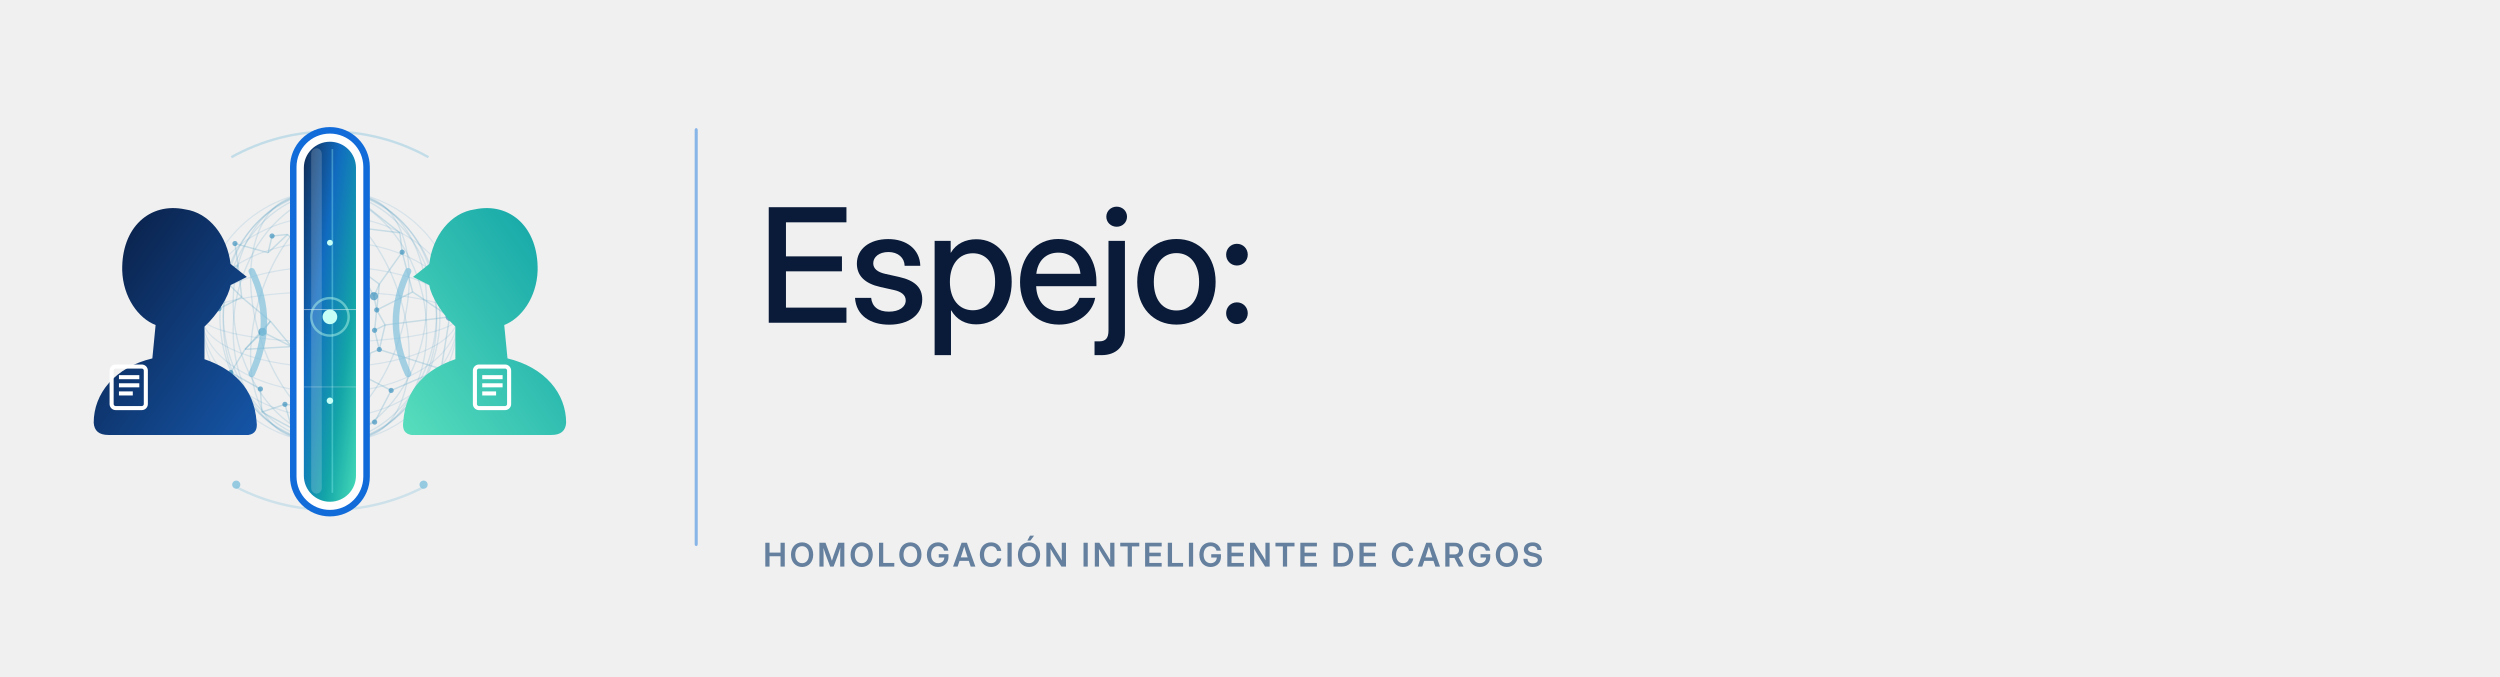
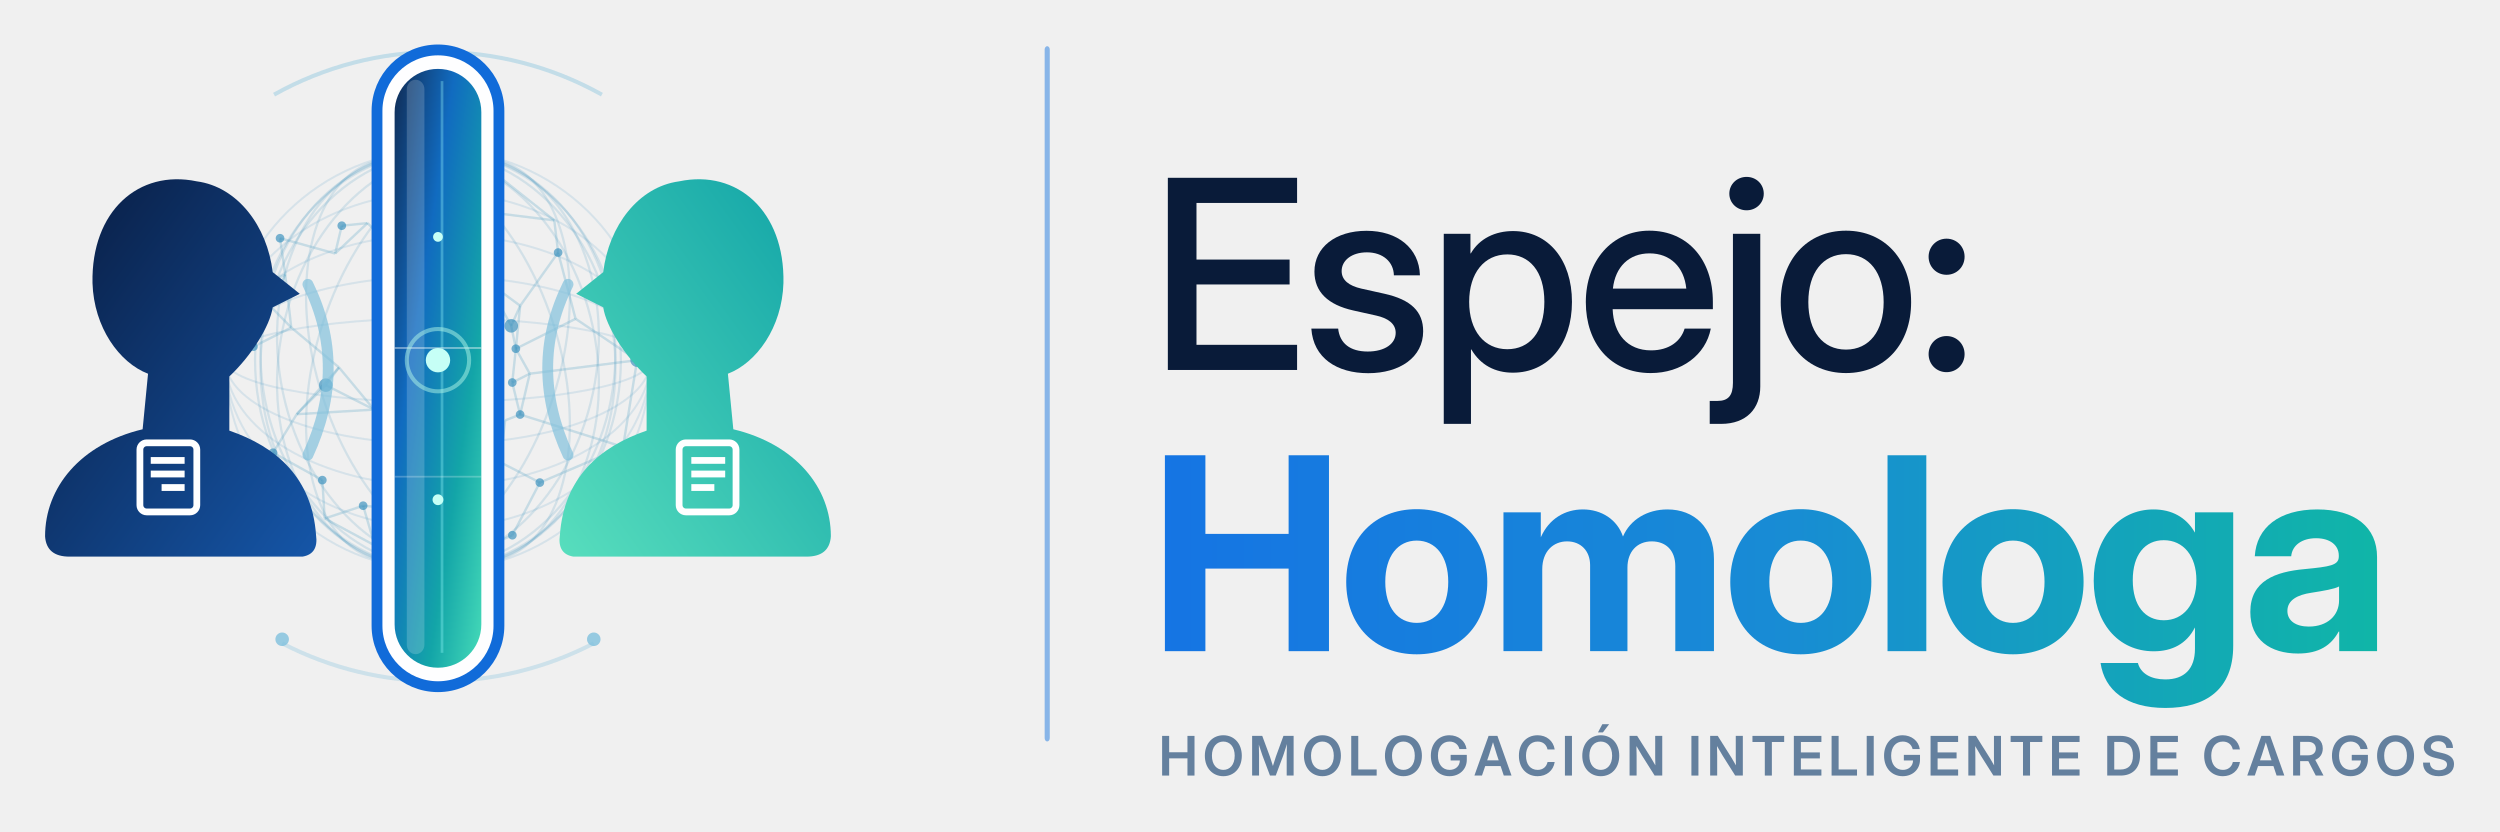
- <svg xmlns="http://www.w3.org/2000/svg" width="2440" height="660" viewBox="0 0 2440 660">
+ <svg xmlns="http://www.w3.org/2000/svg" width="1833" height="610" viewBox="65 98 1467 488" role="img" aria-labelledby="brand-title brand-desc">
  <defs>
    <linearGradient id="prism" x1="0" x2="0.95" y1="0" y2="1">
      <stop offset="0" stop-color="#102B54" />
      <stop offset="0.35" stop-color="#116BC0" />
      <stop offset="0.72" stop-color="#13A5A8" />
      <stop offset="1" stop-color="#42D7B7" />
    </linearGradient>
    <linearGradient id="bright" x1="0" y1="0" x2="1" y2="1">
      <stop stop-color="#0C64DD" />
      <stop offset="0.52" stop-color="#168DDB" />
      <stop offset="1" stop-color="#25C3A8" />
    </linearGradient>
    <linearGradient id="titleBanner" gradientUnits="userSpaceOnUse" x1="1320" y1="0" x2="2620" y2="0">
      <stop stop-color="#1574E4" />
      <stop offset=".56" stop-color="#188BD5" />
      <stop offset="1" stop-color="#10B6A7" />
    </linearGradient>
    <linearGradient id="titleBannerLight" gradientUnits="userSpaceOnUse" x1="1320" y1="0" x2="2620" y2="0">
      <stop stop-color="#6BB3FF" />
      <stop offset=".52" stop-color="#51CDDF" />
      <stop offset="1" stop-color="#68DFCA" />
    </linearGradient>
    <linearGradient id="titleHorizontal" gradientUnits="userSpaceOnUse" x1="740" y1="0" x2="2040" y2="0">
      <stop stop-color="#1574E4" />
      <stop offset=".56" stop-color="#188BD5" />
      <stop offset="1" stop-color="#10B6A7" />
    </linearGradient>
    <linearGradient id="titleHorizontalLight" gradientUnits="userSpaceOnUse" x1="740" y1="0" x2="2040" y2="0">
      <stop stop-color="#6BB3FF" />
      <stop offset=".52" stop-color="#51CDDF" />
      <stop offset="1" stop-color="#68DFCA" />
    </linearGradient>
    <linearGradient id="titleSquare" gradientUnits="userSpaceOnUse" x1="350" y1="0" x2="1250" y2="0">
      <stop stop-color="#1574E4" />
      <stop offset=".56" stop-color="#188BD5" />
      <stop offset="1" stop-color="#10B6A7" />
    </linearGradient>
    <linearGradient id="titleSquareLight" gradientUnits="userSpaceOnUse" x1="350" y1="0" x2="1250" y2="0">
      <stop stop-color="#6BB3FF" />
      <stop offset=".52" stop-color="#51CDDF" />
      <stop offset="1" stop-color="#68DFCA" />
    </linearGradient>
    <linearGradient id="leftHead" x1="0" y1="0" x2="1" y2="1">
      <stop stop-color="#091B3F" />
      <stop offset="1" stop-color="#1556A8" />
    </linearGradient>
    <linearGradient id="rightHead" x1="0" y1="0" x2="1" y2="1">
      <stop stop-color="#0EA1A6" />
      <stop offset="1" stop-color="#58DEBD" />
    </linearGradient>
    <linearGradient id="darkbg" x1="0" y1="0" x2="1" y2="1">
      <stop stop-color="#07152D" />
      <stop offset=".5" stop-color="#0E2851" />
      <stop offset="1" stop-color="#0A1B37" />
    </linearGradient>
    <linearGradient id="lightbg" x1="0" y1="0" x2="1" y2="1">
      <stop stop-color="#FCFEFF" />
      <stop offset=".65" stop-color="#F4F9FF" />
      <stop offset="1" stop-color="#EBF9F8" />
    </linearGradient>
    <radialGradient id="halolight">
      <stop stop-color="#B4EAEF" stop-opacity=".62" />
      <stop offset=".57" stop-color="#C3E9FB" stop-opacity=".25" />
      <stop offset="1" stop-color="#FFFFFF" stop-opacity="0" />
    </radialGradient>
    <radialGradient id="halodark">
      <stop stop-color="#1D9BAD" stop-opacity=".32" />
      <stop offset=".60" stop-color="#1985DA" stop-opacity=".12" />
      <stop offset="1" stop-color="#07315C" stop-opacity="0" />
    </radialGradient>
    <linearGradient id="mirrorShine">
      <stop stop-color="#FFFFFF" stop-opacity="0" />
      <stop offset=".39" stop-color="#FFFFFF" stop-opacity=".3" />
      <stop offset=".53" stop-color="#FFFFFF" stop-opacity=".02" />
      <stop offset="1" stop-color="#FFFFFF" stop-opacity="0" />
    </linearGradient>
    <linearGradient id="appGrad" x1="0" y1="0" x2="1" y2="1">
      <stop stop-color="#102C56" />
      <stop offset=".65" stop-color="#071A34" />
      <stop offset="1" stop-color="#061327" />
    </linearGradient>
    <linearGradient id="appLight" x1="0" y1="0" x2="1" y2="1">
      <stop stop-color="#F9FCFF" />
      <stop offset=".65" stop-color="#EDF8FD" />
      <stop offset="1" stop-color="#E9F7F3" />
    </linearGradient>
    <clipPath id="chipclip">
      <rect x="360" y="167" width="80" height="456" rx="40" />
    </clipPath>
  </defs>
  <g transform="translate(4 0) scale(.795)">
    <path d="M279 193 A248 248 0 0 1 521 193" stroke="#80C0DD" stroke-width="3" stroke-opacity=".4" fill="none" />
    <path d="M285 598 A250 250 0 0 0 515 598" stroke="#80C0DD" stroke-width="3" stroke-opacity=".32" fill="none" />
    <g fill="none">
      <ellipse cx="400" cy="389" rx="89.29" ry="154" stroke="#2C89B9" stroke-opacity="0.15" stroke-width="1.7" transform="rotate(-18 400 389)" />
      <ellipse cx="400" cy="389" rx="116.91" ry="154" stroke="#2C89B9" stroke-opacity="0.15" stroke-width="1.7" transform="rotate(-12 400 389)" />
      <ellipse cx="400" cy="389" rx="130.71" ry="154" stroke="#2C89B9" stroke-opacity="0.15" stroke-width="1.7" transform="rotate(-6 400 389)" />
      <ellipse cx="400" cy="389" rx="135.00" ry="154" stroke="#2C89B9" stroke-opacity="0.15" stroke-width="1.7" transform="rotate(0 400 389)" />
      <ellipse cx="400" cy="389" rx="130.71" ry="154" stroke="#2C89B9" stroke-opacity="0.15" stroke-width="1.7" transform="rotate(6 400 389)" />
      <ellipse cx="400" cy="389" rx="116.91" ry="154" stroke="#2C89B9" stroke-opacity="0.15" stroke-width="1.7" transform="rotate(12 400 389)" />
      <ellipse cx="400" cy="389" rx="89.29" ry="154" stroke="#2C89B9" stroke-opacity="0.15" stroke-width="1.7" transform="rotate(18 400 389)" />
      <ellipse cx="400" cy="389" rx="157" ry="31" stroke="#2C89B9" stroke-opacity=".13" stroke-width="1.5" />
      <ellipse cx="400" cy="389" rx="157" ry="62" stroke="#2C89B9" stroke-opacity=".13" stroke-width="1.5" />
      <ellipse cx="400" cy="389" rx="157" ry="93" stroke="#2C89B9" stroke-opacity=".13" stroke-width="1.5" />
      <ellipse cx="400" cy="389" rx="157" ry="124" stroke="#2C89B9" stroke-opacity=".13" stroke-width="1.5" />
      <ellipse cx="400" cy="389" rx="157" ry="155" stroke="#2C89B9" stroke-opacity=".13" stroke-width="1.5" />
      <path d="M546.99 389.00 L501.56 358.45" stroke="#58A4C5" stroke-width="1.8" stroke-opacity=".27" />
      <path d="M546.99 389.00 L536.60 453.04" stroke="#58A4C5" stroke-width="1.8" stroke-opacity=".27" />
      <path d="M546.99 389.00 L467.75 398.97" stroke="#58A4C5" stroke-width="1.8" stroke-opacity=".27" />
      <path d="M467.75 398.97 L454.84 405.50" stroke="#58A4C5" stroke-width="1.8" stroke-opacity=".27" />
      <path d="M467.75 398.97 L457.48 380.54" stroke="#58A4C5" stroke-width="1.8" stroke-opacity=".27" />
      <path d="M467.75 398.97 L460.62 429.11" stroke="#58A4C5" stroke-width="1.8" stroke-opacity=".27" />
      <path d="M454.84 405.50 L460.62 429.11" stroke="#58A4C5" stroke-width="1.8" stroke-opacity=".27" />
      <path d="M454.84 405.50 L457.48 380.54" stroke="#58A4C5" stroke-width="1.8" stroke-opacity=".27" />
      <path d="M536.60 453.04 L475.18 479.34" stroke="#58A4C5" stroke-width="1.8" stroke-opacity=".27" />
      <path d="M536.60 453.04 L460.62 429.11" stroke="#58A4C5" stroke-width="1.8" stroke-opacity=".27" />
      <path d="M460.62 429.11 L449.58 433.43" stroke="#58A4C5" stroke-width="1.8" stroke-opacity=".27" />
      <path d="M449.58 433.43 L445.94 464.27" stroke="#58A4C5" stroke-width="1.8" stroke-opacity=".27" />
      <path d="M475.18 479.34 L445.94 464.27" stroke="#58A4C5" stroke-width="1.8" stroke-opacity=".27" />
      <path d="M475.18 479.34 L454.91 518.21" stroke="#58A4C5" stroke-width="1.8" stroke-opacity=".27" />
      <path d="M445.94 464.27 L419.54 463.74" stroke="#58A4C5" stroke-width="1.8" stroke-opacity=".27" />
      <path d="M454.91 518.21 L416.09 535.23" stroke="#58A4C5" stroke-width="1.8" stroke-opacity=".27" />
      <path d="M419.54 463.74 L396.87 474.61" stroke="#58A4C5" stroke-width="1.8" stroke-opacity=".27" />
      <path d="M416.09 535.23 L379.53 499.83" stroke="#58A4C5" stroke-width="1.8" stroke-opacity=".27" />
      <path d="M416.09 535.23 L353.35 525.74" stroke="#58A4C5" stroke-width="1.8" stroke-opacity=".27" />
      <path d="M396.87 474.61 L379.53 499.83" stroke="#58A4C5" stroke-width="1.8" stroke-opacity=".27" />
      <path d="M379.53 499.83 L344.77 496.42" stroke="#58A4C5" stroke-width="1.8" stroke-opacity=".27" />
      <path d="M379.53 499.83 L353.35 525.74" stroke="#58A4C5" stroke-width="1.8" stroke-opacity=".27" />
      <path d="M353.35 525.74 L344.77 496.42" stroke="#58A4C5" stroke-width="1.8" stroke-opacity=".27" />
      <path d="M353.35 525.74 L316.39 505.86" stroke="#58A4C5" stroke-width="1.8" stroke-opacity=".27" />
      <path d="M344.77 496.42 L316.39 505.86" stroke="#58A4C5" stroke-width="1.8" stroke-opacity=".27" />
      <path d="M316.39 505.86 L314.64 477.53" stroke="#58A4C5" stroke-width="1.8" stroke-opacity=".27" />
      <path d="M314.64 477.53 L278.25 457.33" stroke="#58A4C5" stroke-width="1.8" stroke-opacity=".27" />
      <path d="M352.79 425.46 L317.20 407.44" stroke="#58A4C5" stroke-width="1.8" stroke-opacity=".27" />
      <path d="M352.79 425.46 L326.94 394.35" stroke="#58A4C5" stroke-width="1.8" stroke-opacity=".27" />
      <path d="M352.79 425.46 L295.77 428.87" stroke="#58A4C5" stroke-width="1.8" stroke-opacity=".27" />
      <path d="M278.25 457.33 L295.77 428.87" stroke="#58A4C5" stroke-width="1.8" stroke-opacity=".27" />
      <path d="M295.77 428.87 L317.20 407.44" stroke="#58A4C5" stroke-width="1.8" stroke-opacity=".27" />
      <path d="M295.77 428.87 L326.94 394.35" stroke="#58A4C5" stroke-width="1.8" stroke-opacity=".27" />
      <path d="M317.20 407.44 L326.94 394.35" stroke="#58A4C5" stroke-width="1.8" stroke-opacity=".27" />
      <path d="M326.94 394.35 L291.70 364.88" stroke="#58A4C5" stroke-width="1.8" stroke-opacity=".27" />
      <path d="M263.78 379.03 L291.70 364.88" stroke="#58A4C5" stroke-width="1.8" stroke-opacity=".27" />
      <path d="M263.78 379.03 L264.52 337.18" stroke="#58A4C5" stroke-width="1.8" stroke-opacity=".27" />
      <path d="M263.78 379.03 L287.24 325.72" stroke="#58A4C5" stroke-width="1.8" stroke-opacity=".27" />
      <path d="M291.70 364.88 L264.52 337.18" stroke="#58A4C5" stroke-width="1.8" stroke-opacity=".27" />
      <path d="M291.70 364.88 L287.24 325.72" stroke="#58A4C5" stroke-width="1.8" stroke-opacity=".27" />
      <path d="M264.52 337.18 L287.24 325.72" stroke="#58A4C5" stroke-width="1.8" stroke-opacity=".27" />
      <path d="M287.24 325.72 L283.43 298.99" stroke="#58A4C5" stroke-width="1.8" stroke-opacity=".27" />
      <path d="M283.43 298.99 L324.09 310.27" stroke="#58A4C5" stroke-width="1.8" stroke-opacity=".27" />
      <path d="M324.09 310.27 L328.99 289.74" stroke="#58A4C5" stroke-width="1.8" stroke-opacity=".27" />
      <path d="M324.09 310.27 L347.97 287.81" stroke="#58A4C5" stroke-width="1.8" stroke-opacity=".27" />
      <path d="M328.99 289.74 L347.97 287.81" stroke="#58A4C5" stroke-width="1.8" stroke-opacity=".27" />
      <path d="M347.97 287.81 L374.23 313.47" stroke="#58A4C5" stroke-width="1.8" stroke-opacity=".27" />
      <path d="M374.23 313.47 L396.90 304.06" stroke="#58A4C5" stroke-width="1.8" stroke-opacity=".27" />
      <path d="M373.33 244.60 L414.22 259.79" stroke="#58A4C5" stroke-width="1.8" stroke-opacity=".27" />
      <path d="M396.90 304.06 L435.76 330.40" stroke="#58A4C5" stroke-width="1.8" stroke-opacity=".27" />
      <path d="M396.90 304.06 L414.22 259.79" stroke="#58A4C5" stroke-width="1.8" stroke-opacity=".27" />
      <path d="M414.22 259.79 L437.09 247.12" stroke="#58A4C5" stroke-width="1.8" stroke-opacity=".27" />
      <path d="M414.22 259.79 L445.95 280.87" stroke="#58A4C5" stroke-width="1.8" stroke-opacity=".27" />
      <path d="M437.09 247.12 L445.95 280.87" stroke="#58A4C5" stroke-width="1.8" stroke-opacity=".27" />
      <path d="M437.09 247.12 L485.86 285.83" stroke="#58A4C5" stroke-width="1.8" stroke-opacity=".27" />
      <path d="M445.95 280.87 L485.86 285.83" stroke="#58A4C5" stroke-width="1.8" stroke-opacity=".27" />
      <path d="M435.76 330.40 L460.68 348.85" stroke="#58A4C5" stroke-width="1.8" stroke-opacity=".27" />
      <path d="M435.76 330.40 L454.07 363.65" stroke="#58A4C5" stroke-width="1.8" stroke-opacity=".27" />
      <path d="M485.86 285.83 L488.69 309.54" stroke="#58A4C5" stroke-width="1.8" stroke-opacity=".27" />
      <path d="M488.69 309.54 L460.68 348.85" stroke="#58A4C5" stroke-width="1.8" stroke-opacity=".27" />
      <path d="M488.69 309.54 L501.56 358.45" stroke="#58A4C5" stroke-width="1.8" stroke-opacity=".27" />
      <path d="M460.68 348.85 L454.07 363.65" stroke="#58A4C5" stroke-width="1.8" stroke-opacity=".27" />
      <path d="M460.68 348.85 L457.48 380.54" stroke="#58A4C5" stroke-width="1.8" stroke-opacity=".27" />
      <path d="M454.07 363.65 L457.48 380.54" stroke="#58A4C5" stroke-width="1.8" stroke-opacity=".27" />
      <path d="M501.56 358.45 L457.48 380.54" stroke="#58A4C5" stroke-width="1.8" stroke-opacity=".27" />
      <circle cx="546.99" cy="389.00" r="5" fill="#2C89B9" fill-opacity="0.62" stroke="none" />
      <circle cx="454.84" cy="405.50" r="3.2" fill="#2C89B9" fill-opacity="0.62" stroke="none" />
      <circle cx="460.62" cy="429.11" r="3.2" fill="#2C89B9" fill-opacity="0.62" stroke="none" />
      <circle cx="475.18" cy="479.34" r="3.2" fill="#2C89B9" fill-opacity="0.62" stroke="none" />
      <circle cx="454.91" cy="518.21" r="3.2" fill="#2C89B9" fill-opacity="0.62" stroke="none" />
      <circle cx="416.09" cy="535.23" r="5" fill="#2C89B9" fill-opacity="0.62" stroke="none" />
      <circle cx="379.53" cy="499.83" r="3.2" fill="#2C89B9" fill-opacity="0.62" stroke="none" />
      <circle cx="344.77" cy="496.42" r="3.2" fill="#2C89B9" fill-opacity="0.62" stroke="none" />
      <circle cx="314.64" cy="477.53" r="3.2" fill="#2C89B9" fill-opacity="0.62" stroke="none" />
      <circle cx="278.25" cy="457.33" r="3.2" fill="#2C89B9" fill-opacity="0.62" stroke="none" />
      <circle cx="317.20" cy="407.44" r="5" fill="#2C89B9" fill-opacity="0.62" stroke="none" />
      <circle cx="263.78" cy="379.03" r="3.2" fill="#2C89B9" fill-opacity="0.62" stroke="none" />
      <circle cx="264.52" cy="337.18" r="3.2" fill="#2C89B9" fill-opacity="0.62" stroke="none" />
      <circle cx="283.43" cy="298.99" r="3.2" fill="#2C89B9" fill-opacity="0.62" stroke="none" />
      <circle cx="328.99" cy="289.74" r="3.2" fill="#2C89B9" fill-opacity="0.62" stroke="none" />
      <circle cx="374.23" cy="313.47" r="5" fill="#2C89B9" fill-opacity="0.62" stroke="none" />
      <circle cx="396.90" cy="304.06" r="3.2" fill="#2C89B9" fill-opacity="0.62" stroke="none" />
      <circle cx="437.09" cy="247.12" r="3.2" fill="#2C89B9" fill-opacity="0.62" stroke="none" />
      <circle cx="435.76" cy="330.40" r="3.2" fill="#2C89B9" fill-opacity="0.62" stroke="none" />
      <circle cx="488.69" cy="309.54" r="3.2" fill="#2C89B9" fill-opacity="0.62" stroke="none" />
      <circle cx="454.07" cy="363.65" r="5" fill="#2C89B9" fill-opacity="0.62" stroke="none" />
      <circle cx="457.48" cy="380.54" r="3.2" fill="#2C89B9" fill-opacity="0.62" stroke="none" />
    </g>
    <path d="M304 333 Q334 394 304 459" stroke="#80C0DD" stroke-width="8" fill="none" stroke-linecap="round" stroke-opacity=".68" />
    <path d="M496 333 Q466 394 496 459" stroke="#80C0DD" stroke-width="8" fill="none" stroke-linecap="round" stroke-opacity=".68" />
    <path d="M 222 257 C 179 248 144 279 145 332 C 146 365 165 391 186 399 L 182 440 C 136 451 110 483 110 519 Q 111 534 128 534 L 300 534 Q 312 532 310 518 C 307 476 281 453 246 441 L 246 401 C 262 386 276 364 278 350 L 298 340 L 278 324 C 274 290 252 261 222 257 Z" fill="url(#leftHead)" />
    <path d="M 222 257 C 179 248 144 279 145 332 C 146 365 165 391 186 399 L 182 440 C 136 451 110 483 110 519 Q 111 534 128 534 L 300 534 Q 312 532 310 518 C 307 476 281 453 246 441 L 246 401 C 262 386 276 364 278 350 L 298 340 L 278 324 C 274 290 252 261 222 257 Z" transform="translate(800 0) scale(-1 1)" fill="url(#rightHead)" />
-     <g transform="translate(157 472)" fill="none" stroke="#FFFFFF" stroke-width="5" stroke-linejoin="round">
+     <g transform="translate(800 0) scale(-1 1) translate(603 472)" fill="none" stroke="#FFFFFF" stroke-width="5" stroke-linejoin="round">
      <rect x="-25" y="-22" width="42" height="51" rx="5" />
      <path d="M-16 -9 H9 M-16 1 H9 M-16 11 H1" />
    </g>
    <g transform="translate(603 472)" fill="none" stroke="#FFFFFF" stroke-width="5" stroke-linejoin="round">
      <rect x="-25" y="-22" width="42" height="51" rx="5" />
      <path d="M-16 -9 H9 M-16 1 H9 M-16 11 H1" />
    </g>
    <rect x="355" y="160" width="90" height="470" rx="45" fill="#FEFEFF" stroke="#116BD9" stroke-width="8" />
    <rect x="368" y="174" width="64" height="442" rx="32" fill="url(#prism)" />
    <rect x="377" y="182" width="13" height="424" rx="7" fill="#FFFFFF" opacity=".18" />
    <path d="M403 183 V605" stroke="#9DFFFF" stroke-opacity=".32" stroke-width="2" />
    <path d="M368 380 H432" stroke="#FFFFFF" stroke-width="1.3" stroke-opacity=".45" />
    <path d="M368 475 H432" stroke="#FFFFFF" stroke-width="1.3" stroke-opacity=".24" />
    <circle cx="400" cy="389" r="9" fill="#C6FFF6" />
    <circle cx="400" cy="389" r="23" fill="none" stroke="#B0F7E9" stroke-opacity=".5" stroke-width="3" />
    <circle cx="400" cy="298" r="3.6" fill="#C6FFF6" />
    <circle cx="400" cy="492" r="4" fill="#C6FFF6" />
    <circle cx="285" cy="595" r="5" fill="#80C0DD" opacity=".8" />
    <circle cx="515" cy="595" r="5" fill="#80C0DD" opacity=".8" />
  </g>
  <rect x="678" y="125" width="3" height="408" rx="2" fill="#1775DF" opacity=".48" />
  <g fill="#091B39" opacity="1">
    <path d="M136 0H1138V195H358V663H1080V856H358V1295H1138V1490H136Z" transform="translate(740.00 315.00) scale(0.075684 -0.075684)" />
    <path d="M510 -25C756 -25 936 99 936 300C936 453 842 545 636 591L456 631C361 653 304 696 304 767C304 848 380 912 500 912C625 912 707 837 709 734H911C905 947 735 1079 497 1079C255 1079 93 950 93 763C93 606 197 505 396 461L571 422C662 402 723 360 723 288C723 204 640 143 506 143C369 143 289 207 277 321H69C84 92 268 -25 510 -25Z" transform="translate(829.27 315.00) scale(0.075684 -0.075684)" />
    <path d="M119 -418H330V159H333C404 38 517 -21 655 -21C930 -21 1113 201 1113 528C1113 854 929 1077 656 1077C519 1077 396 1020 329 904H326V1056H119ZM612 161C432 161 316 306 316 528C316 750 432 896 612 896C782 896 899 767 899 528C899 290 782 161 612 161Z" transform="translate(903.19 315.00) scale(0.075684 -0.075684)" />
    <path d="M570 -24C809 -24 997 117 1036 321H833C803 221 711 152 573 152C388 152 282 281 275 471H1052V528C1052 854 858 1080 559 1080C271 1080 67 848 67 526C67 207 257 -24 570 -24ZM277 631C295 799 402 904 561 904C721 904 829 799 846 631Z" transform="translate(990.49 315.00) scale(0.075684 -0.075684)" />
    <path d="M119 1056V-100C119 -198 83 -240 -1 -240H-61V-418H27C224 -418 331 -299 331 -128V1056ZM225 1238C300 1238 358 1295 358 1367C358 1440 300 1497 225 1497C150 1497 91 1440 91 1367C91 1295 150 1238 225 1238Z" transform="translate(1072.88 315.00) scale(0.075684 -0.075684)" />
    <path d="M573 -24C875 -24 1078 201 1078 526C1078 853 875 1080 573 1080C271 1080 67 853 67 526C67 201 271 -24 573 -24ZM573 158C392 158 281 301 281 526C281 753 393 898 573 898C753 898 865 753 865 526C865 302 754 158 573 158Z" transform="translate(1104.86 315.00) scale(0.075684 -0.075684)" />
    <path d="M233 738C312 738 373 800 373 878C373 956 312 1018 233 1018C155 1018 94 956 94 878C94 800 155 738 233 738ZM233 -17C312 -17 373 44 373 123C373 201 312 263 233 263C155 263 94 201 94 123C94 44 155 -17 233 -17Z" transform="translate(1189.59 315.00) scale(0.075684 -0.075684)" />
  </g>
  <defs>
-     <clipPath id="clip_horizontal_light">
-       <g fill="#FFFFFF" opacity="1">
-         <path d="M111 0H419V628H1052V0H1359V1490H1052V892H419V1490H111Z" transform="translate(740.00 480.00) scale(0.077148 -0.077148)" />
-         <path d="M594 -24C915 -24 1131 196 1131 527C1131 858 915 1080 594 1080C274 1080 58 858 58 527C58 196 274 -24 594 -24ZM594 215C451 215 355 331 355 527C355 724 452 841 594 841C737 841 834 724 834 527C834 331 738 215 594 215Z" transform="translate(850.49 480.00) scale(0.077148 -0.077148)" />
-         <path d="M104 0H399V623C399 759 483 835 588 835C691 835 763 764 763 654V0H1047V636C1047 754 1118 835 1232 835C1333 835 1411 773 1411 646V0H1705V700C1705 942 1554 1078 1351 1078C1198 1078 1068 1001 1013 872C969 1001 850 1078 708 1078C574 1078 451 1009 388 866V1056H104Z" transform="translate(939.21 480.00) scale(0.077148 -0.077148)" />
-         <path d="M594 -24C915 -24 1131 196 1131 527C1131 858 915 1080 594 1080C274 1080 58 858 58 527C58 196 274 -24 594 -24ZM594 215C451 215 355 331 355 527C355 724 452 841 594 841C737 841 834 724 834 527C834 331 738 215 594 215Z" transform="translate(1075.85 480.00) scale(0.077148 -0.077148)" />
-         <path d="M399 1490H104V0H399Z" transform="translate(1164.58 480.00) scale(0.077148 -0.077148)" />
-         <path d="M594 -24C915 -24 1131 196 1131 527C1131 858 915 1080 594 1080C274 1080 58 858 58 527C58 196 274 -24 594 -24ZM594 215C451 215 355 331 355 527C355 724 452 841 594 841C737 841 834 724 834 527C834 331 738 215 594 215Z" transform="translate(1200.39 480.00) scale(0.077148 -0.077148)" />
-         <path d="M603 -432C909 -432 1119 -294 1119 41V1056H828V903H827C760 1020 650 1078 513 1078C243 1078 58 853 58 536C58 221 239 -1 515 -1C653 -1 764 55 827 179H828V17C828 -135 747 -215 603 -215C493 -215 415 -170 394 -90H110C140 -295 303 -432 603 -432ZM591 235C448 235 355 346 355 540C355 734 448 844 591 844C740 844 839 724 839 540C839 355 740 235 591 235Z" transform="translate(1289.12 480.00) scale(0.077148 -0.077148)" />
-         <path d="M427 -18C589 -18 680 46 736 149H740V0H1028V716C1028 942 862 1078 573 1078C283 1078 111 940 98 722H375C382 803 454 859 564 859C672 859 737 805 737 727V720C737 652 669 643 476 624C256 604 64 536 64 298C64 87 216 -18 427 -18ZM509 187C410 187 346 231 346 306C346 390 426 429 527 444C622 459 705 473 739 492V386C739 272 651 187 509 187Z" transform="translate(1380.55 480.00) scale(0.077148 -0.077148)" />
-       </g>
-     </clipPath>
    <linearGradient id="gradient_horizontal_light" gradientUnits="userSpaceOnUse" x1="740.00" y1="0" x2="1464.88" y2="0">
      <stop stop-color="#1574E4" />
      <stop offset=".50" stop-color="#188BD5" />
      <stop offset="1" stop-color="#10B6A7" />
    </linearGradient>
  </defs>
-   <rect x="738" y="290.4" width="728.88" height="268.6" fill="url(#gradient_horizontal_light)" clip-path="url(#clip_horizontal_light)" />
+   <g fill="url(#gradient_horizontal_light)" data-layer="homologa-vector-letters">
+     <path d="M748.563 480.0H772.325V431.551H821.16V480.0H844.844V365.049H821.16V411.184H772.325V365.049H748.563V480.0Z" />
+     <path d="M896.316 481.852C921.08 481.852 937.744 464.879 937.744 439.343C937.744 413.807 921.08 396.68 896.316 396.68C871.629 396.68 854.965 413.807 854.965 439.343C854.965 464.879 871.629 481.852 896.316 481.852ZM896.316 463.413C885.284 463.413 877.878 454.464 877.878 439.343C877.878 424.145 885.361 415.119 896.316 415.119C907.348 415.119 914.831 424.145 914.831 439.343C914.831 454.464 907.425 463.413 896.316 463.413Z" />
+     <path d="M947.233 480.0H969.992V431.937C969.992 421.445 976.472 415.581 984.573 415.581C992.519 415.581 998.074 421.059 998.074 429.545V480.0H1019.984V430.934C1019.984 421.83 1025.461 415.581 1034.256 415.581C1042.048 415.581 1048.066 420.365 1048.066 430.162V480.0H1070.747V425.996C1070.747 407.327 1059.098 396.834 1043.437 396.834C1031.633 396.834 1021.604 402.775 1017.361 412.727C1013.966 402.775 1004.786 396.834 993.831 396.834C983.493 396.834 974.004 402.158 969.143 413.19V398.532H947.233V480.0Z" />
+     <path d="M1121.676 481.852C1146.44 481.852 1163.104 464.879 1163.104 439.343C1163.104 413.807 1146.44 396.68 1121.676 396.68C1096.989 396.68 1080.325 413.807 1080.325 439.343C1080.325 464.879 1096.989 481.852 1121.676 481.852ZM1121.676 463.413C1110.644 463.413 1103.238 454.464 1103.238 439.343C1103.238 424.145 1110.721 415.119 1121.676 415.119C1132.708 415.119 1140.191 424.145 1140.191 439.343C1140.191 454.464 1132.785 463.413 1121.676 463.413Z" />
+     <path d="M1195.362 365.049H1172.603V480.0H1195.362V365.049Z" />
+     <path d="M1246.216 481.852C1270.98 481.852 1287.644 464.879 1287.644 439.343C1287.644 413.807 1270.98 396.68 1246.216 396.68C1221.529 396.68 1204.865 413.807 1204.865 439.343C1204.865 464.879 1221.529 481.852 1246.216 481.852ZM1246.216 463.413C1235.184 463.413 1227.778 454.464 1227.778 439.343C1227.778 424.145 1235.261 415.119 1246.216 415.119C1257.248 415.119 1264.731 424.145 1264.731 439.343C1264.731 454.464 1257.325 463.413 1246.216 463.413Z" />
+     <path d="M1335.64 513.328C1359.248 513.328 1375.449 502.682 1375.449 476.837V398.532H1352.999V410.335H1352.921C1347.752 401.309 1339.266 396.834 1328.697 396.834C1307.867 396.834 1293.595 414.193 1293.595 438.649C1293.595 462.95 1307.558 480.077 1328.851 480.077C1339.498 480.077 1348.061 475.757 1352.921 466.191H1352.999V478.688C1352.999 490.415 1346.75 496.587 1335.64 496.587C1327.154 496.587 1321.136 493.115 1319.516 486.943H1297.606C1299.921 502.759 1312.496 513.328 1335.64 513.328ZM1334.714 461.87C1323.682 461.87 1316.508 453.307 1316.508 438.34C1316.508 423.373 1323.682 414.887 1334.714 414.887C1346.21 414.887 1353.847 424.145 1353.847 438.34C1353.847 452.612 1346.21 461.87 1334.714 461.87Z" />
+     <path d="M1413.492 481.389C1425.99 481.389 1433.011 476.451 1437.331 468.505H1437.64V480.0H1459.858V424.762C1459.858 407.327 1447.052 396.834 1424.756 396.834C1402.383 396.834 1389.113 407.481 1388.111 424.299H1409.48C1410.021 418.05 1415.575 413.73 1424.061 413.73C1432.393 413.73 1437.408 417.896 1437.408 423.913V424.453C1437.408 429.7 1432.162 430.394 1417.272 431.86C1400.3 433.403 1385.487 438.649 1385.487 457.01C1385.487 473.288 1397.214 481.389 1413.492 481.389ZM1419.818 465.573C1412.181 465.573 1407.243 462.179 1407.243 456.393C1407.243 449.912 1413.415 446.904 1421.207 445.746C1428.536 444.589 1434.939 443.509 1437.562 442.043V450.221C1437.562 459.016 1430.773 465.573 1419.818 465.573Z" />
+   </g>
  <g fill="#64809E" opacity="1">
    <path d="M124 0H388V646H1075V0H1340V1490H1075V875H388V1490H124Z" transform="translate(745.00 553.00) scale(0.015625 -0.015625)" />
    <path d="M766 -24C1165 -24 1460 279 1460 744C1460 1211 1165 1514 766 1514C367 1514 72 1211 72 744C72 280 367 -24 766 -24ZM766 213C522 213 338 404 338 744C338 1085 522 1277 766 1277C1009 1277 1193 1085 1193 744C1193 404 1009 213 766 213Z" transform="translate(770.88 553.00) scale(0.015625 -0.015625)" />
    <path d="M124 0H384V760C384 860 379 1015 376 1162C428 1001 478 847 509 760L795 0H1011L1295 760C1327 851 1378 1015 1431 1183C1427 1030 1422 865 1422 760V0H1682V1490H1300L1015 707C988 624 940 475 905 359C870 475 822 624 794 707L504 1490H124Z" transform="translate(797.81 553.00) scale(0.015625 -0.015625)" />
    <path d="M766 -24C1165 -24 1460 279 1460 744C1460 1211 1165 1514 766 1514C367 1514 72 1211 72 744C72 280 367 -24 766 -24ZM766 213C522 213 338 404 338 744C338 1085 522 1277 766 1277C1009 1277 1193 1085 1193 744C1193 404 1009 213 766 213Z" transform="translate(829.03 553.00) scale(0.015625 -0.015625)" />
    <path d="M124 0H1079V229H388V1490H124Z" transform="translate(855.97 553.00) scale(0.015625 -0.015625)" />
    <path d="M766 -24C1165 -24 1460 279 1460 744C1460 1211 1165 1514 766 1514C367 1514 72 1211 72 744C72 280 367 -24 766 -24ZM766 213C522 213 338 404 338 744C338 1085 522 1277 766 1277C1009 1277 1193 1085 1193 744C1193 404 1009 213 766 213Z" transform="translate(876.56 553.00) scale(0.015625 -0.015625)" />
    <path d="M771 -24C1147 -24 1422 233 1422 596V776H815V567H1161C1159 356 997 213 777 213C509 213 338 422 338 744C338 1067 508 1277 775 1277C966 1277 1106 1164 1143 996H1412C1369 1304 1101 1514 768 1514C368 1514 72 1212 72 744C72 288 358 -24 771 -24Z" transform="translate(903.50 553.00) scale(0.015625 -0.015625)" />
    <path d="M13 0H297L419 356H997L1116 0H1407L877 1490H545ZM493 573 565 783C610 920 655 1063 711 1251C767 1063 811 920 855 783L925 573Z" transform="translate(929.98 553.00) scale(0.015625 -0.015625)" />
    <path d="M774 -24C1110 -24 1366 184 1416 509H1148C1106 320 966 213 776 213C502 213 338 424 338 744C338 1066 503 1277 776 1277C967 1277 1107 1169 1147 979H1416C1366 1305 1110 1514 774 1514C363 1514 72 1212 72 744C72 279 363 -24 774 -24Z" transform="translate(955.17 553.00) scale(0.015625 -0.015625)" />
    <path d="M388 1490H124V0H388Z" transform="translate(981.36 553.00) scale(0.015625 -0.015625)" />
    <path d="M766 -24C1165 -24 1460 279 1460 744C1460 1211 1165 1514 766 1514C367 1514 72 1211 72 744C72 280 367 -24 766 -24ZM766 213C522 213 338 404 338 744C338 1085 522 1277 766 1277C1009 1277 1193 1085 1193 744C1193 404 1009 213 766 213ZM662 1622H848L1081 1930H825Z" transform="translate(992.36 553.00) scale(0.015625 -0.015625)" />
    <path d="M124 0H388V749C388 814 387 942 381 1108C472 947 551 815 593 748L1065 0H1351V1490H1086V678C1086 619 1088 495 1092 383C1033 489 967 603 932 659L409 1490H124Z" transform="translate(1019.30 553.00) scale(0.015625 -0.015625)" />
    <path d="M388 1490H124V0H388Z" transform="translate(1055.58 553.00) scale(0.015625 -0.015625)" />
    <path d="M124 0H388V749C388 814 387 942 381 1108C472 947 551 815 593 748L1065 0H1351V1490H1086V678C1086 619 1088 495 1092 383C1033 489 967 603 932 659L409 1490H124Z" transform="translate(1066.58 553.00) scale(0.015625 -0.015625)" />
    <path d="M46 1261H510V0H775V1261H1237V1490H46Z" transform="translate(1092.62 553.00) scale(0.015625 -0.015625)" />
    <path d="M124 0H1159V229H388V644H1101V869H388V1261H1159V1490H124Z" transform="translate(1115.69 553.00) scale(0.015625 -0.015625)" />
    <path d="M124 0H1079V229H388V1490H124Z" transform="translate(1137.84 553.00) scale(0.015625 -0.015625)" />
    <path d="M388 1490H124V0H388Z" transform="translate(1158.44 553.00) scale(0.015625 -0.015625)" />
    <path d="M771 -24C1147 -24 1422 233 1422 596V776H815V567H1161C1159 356 997 213 777 213C509 213 338 422 338 744C338 1067 508 1277 775 1277C966 1277 1106 1164 1143 996H1412C1369 1304 1101 1514 768 1514C368 1514 72 1212 72 744C72 288 358 -24 771 -24Z" transform="translate(1169.44 553.00) scale(0.015625 -0.015625)" />
    <path d="M124 0H1159V229H388V644H1101V869H388V1261H1159V1490H124Z" transform="translate(1195.92 553.00) scale(0.015625 -0.015625)" />
    <path d="M124 0H388V749C388 814 387 942 381 1108C472 947 551 815 593 748L1065 0H1351V1490H1086V678C1086 619 1088 495 1092 383C1033 489 967 603 932 659L409 1490H124Z" transform="translate(1218.08 553.00) scale(0.015625 -0.015625)" />
    <path d="M46 1261H510V0H775V1261H1237V1490H46Z" transform="translate(1244.12 553.00) scale(0.015625 -0.015625)" />
    <path d="M124 0H1159V229H388V644H1101V869H388V1261H1159V1490H124Z" transform="translate(1267.19 553.00) scale(0.015625 -0.015625)" />
    <path d="M627 0C1083 0 1356 286 1356 747C1356 1205 1081 1490 638 1490H124V0ZM388 226V1264H621C935 1264 1089 1075 1089 747C1089 416 937 226 613 226Z" transform="translate(1299.58 553.00) scale(0.015625 -0.015625)" />
    <path d="M124 0H1159V229H388V644H1101V869H388V1261H1159V1490H124Z" transform="translate(1324.89 553.00) scale(0.015625 -0.015625)" />
    <path d="M774 -24C1110 -24 1366 184 1416 509H1148C1106 320 966 213 776 213C502 213 338 424 338 744C338 1066 503 1277 776 1277C967 1277 1107 1169 1147 979H1416C1366 1305 1110 1514 774 1514C363 1514 72 1212 72 744C72 279 363 -24 774 -24Z" transform="translate(1357.28 553.00) scale(0.015625 -0.015625)" />
    <path d="M13 0H297L419 356H997L1116 0H1407L877 1490H545ZM493 573 565 783C610 920 655 1063 711 1251C767 1063 811 920 855 783L925 573Z" transform="translate(1383.47 553.00) scale(0.015625 -0.015625)" />
    <path d="M124 0H388V542H688C691 542 693 542 695 542L975 0H1266L955 590C1132 662 1238 811 1238 1014C1238 1306 1033 1490 705 1490H124ZM388 760V1266H690C868 1266 978 1169 978 1014C978 858 868 760 692 760Z" transform="translate(1408.66 553.00) scale(0.015625 -0.015625)" />
    <path d="M771 -24C1147 -24 1422 233 1422 596V776H815V567H1161C1159 356 997 213 777 213C509 213 338 422 338 744C338 1067 508 1277 775 1277C966 1277 1106 1164 1143 996H1412C1369 1304 1101 1514 768 1514C368 1514 72 1212 72 744C72 288 358 -24 771 -24Z" transform="translate(1432.27 553.00) scale(0.015625 -0.015625)" />
    <path d="M766 -24C1165 -24 1460 279 1460 744C1460 1211 1165 1514 766 1514C367 1514 72 1211 72 744C72 280 367 -24 766 -24ZM766 213C522 213 338 404 338 744C338 1085 522 1277 766 1277C1009 1277 1193 1085 1193 744C1193 404 1009 213 766 213Z" transform="translate(1458.75 553.00) scale(0.015625 -0.015625)" />
    <path d="M663 -24C1016 -24 1237 152 1237 430C1237 649 1098 778 789 847L638 882C444 927 367 983 367 1083C367 1205 484 1290 649 1290C823 1290 937 1195 948 1038H1199C1190 1334 983 1514 650 1514C321 1514 102 1336 102 1070C102 861 239 730 537 662L697 626C896 580 974 519 974 414C974 283 851 199 665 199C458 199 334 306 332 486H73C73 167 294 -24 663 -24Z" transform="translate(1485.69 553.00) scale(0.015625 -0.015625)" />
  </g>
</svg>
